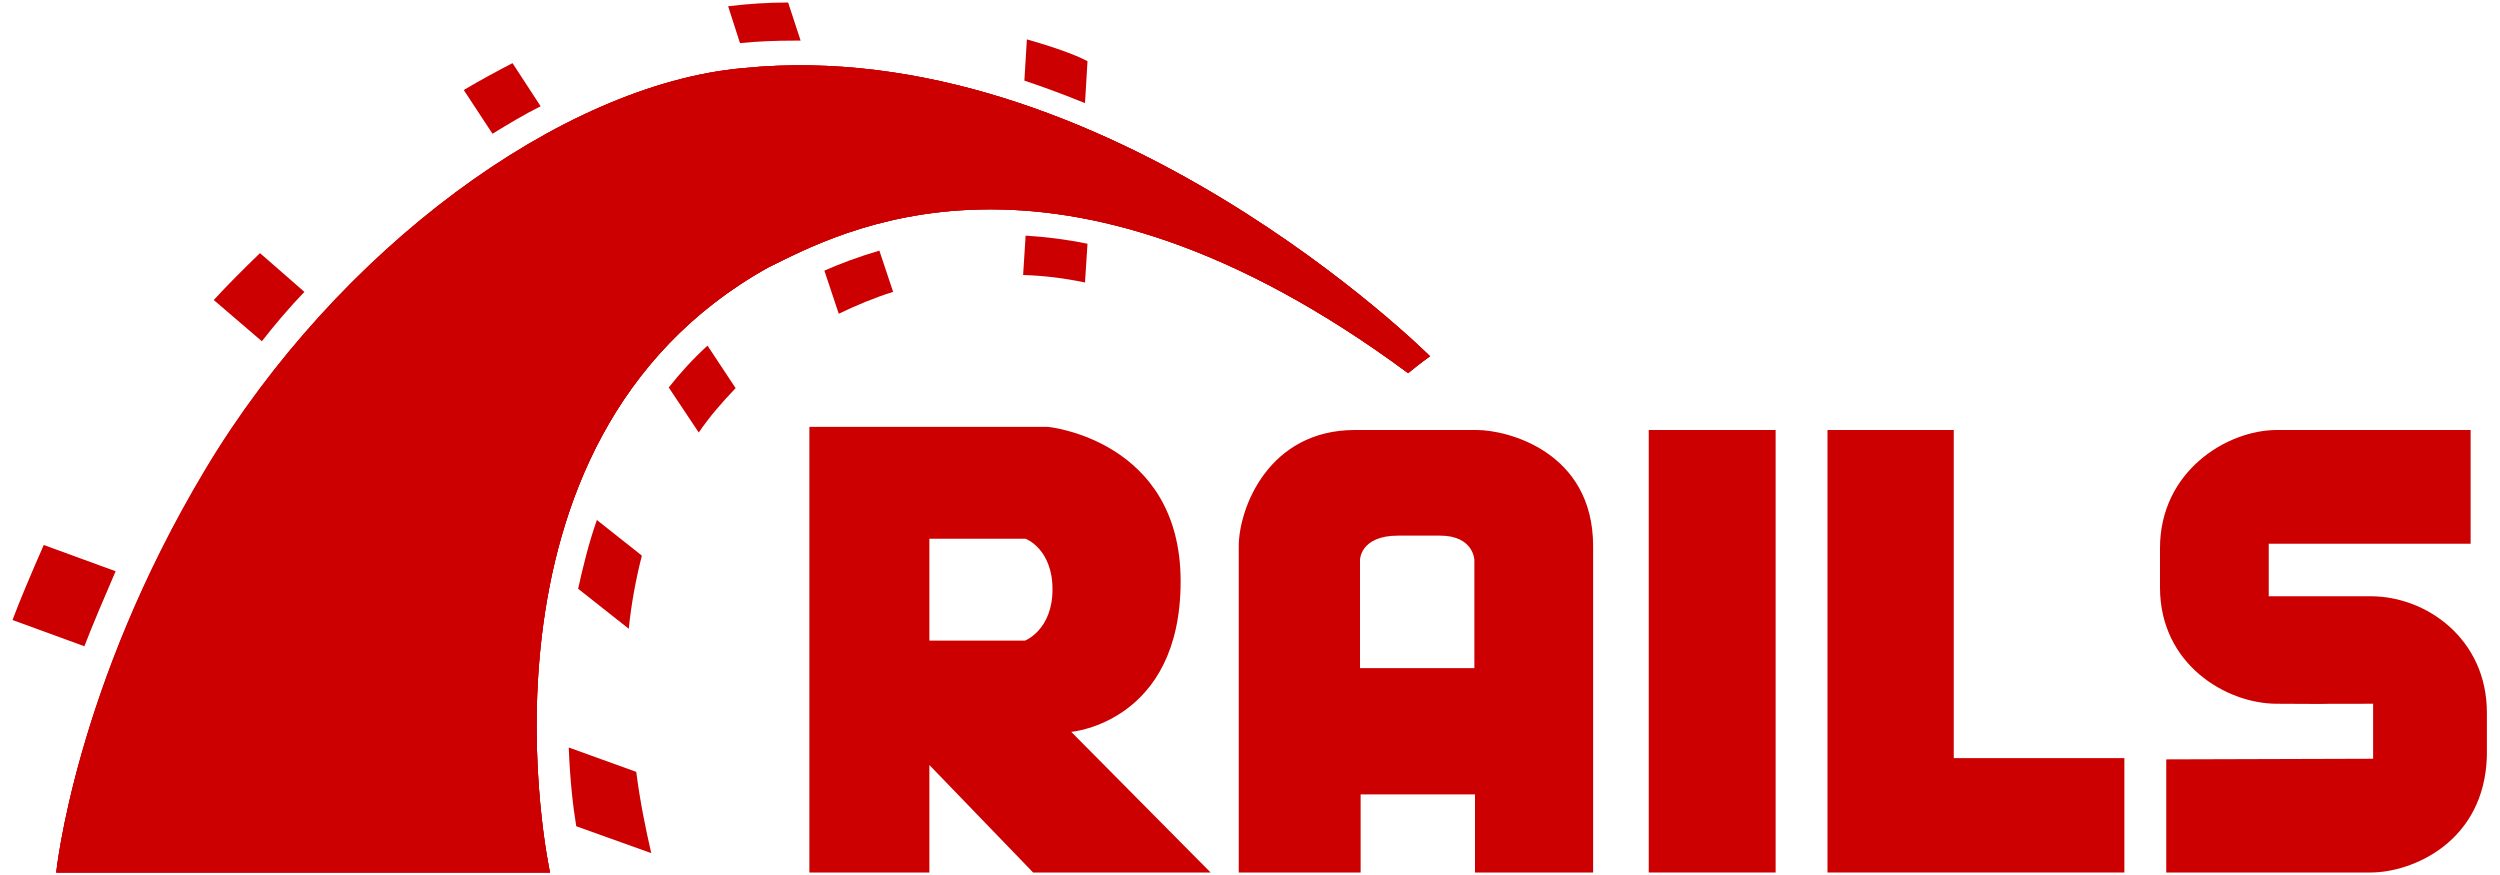
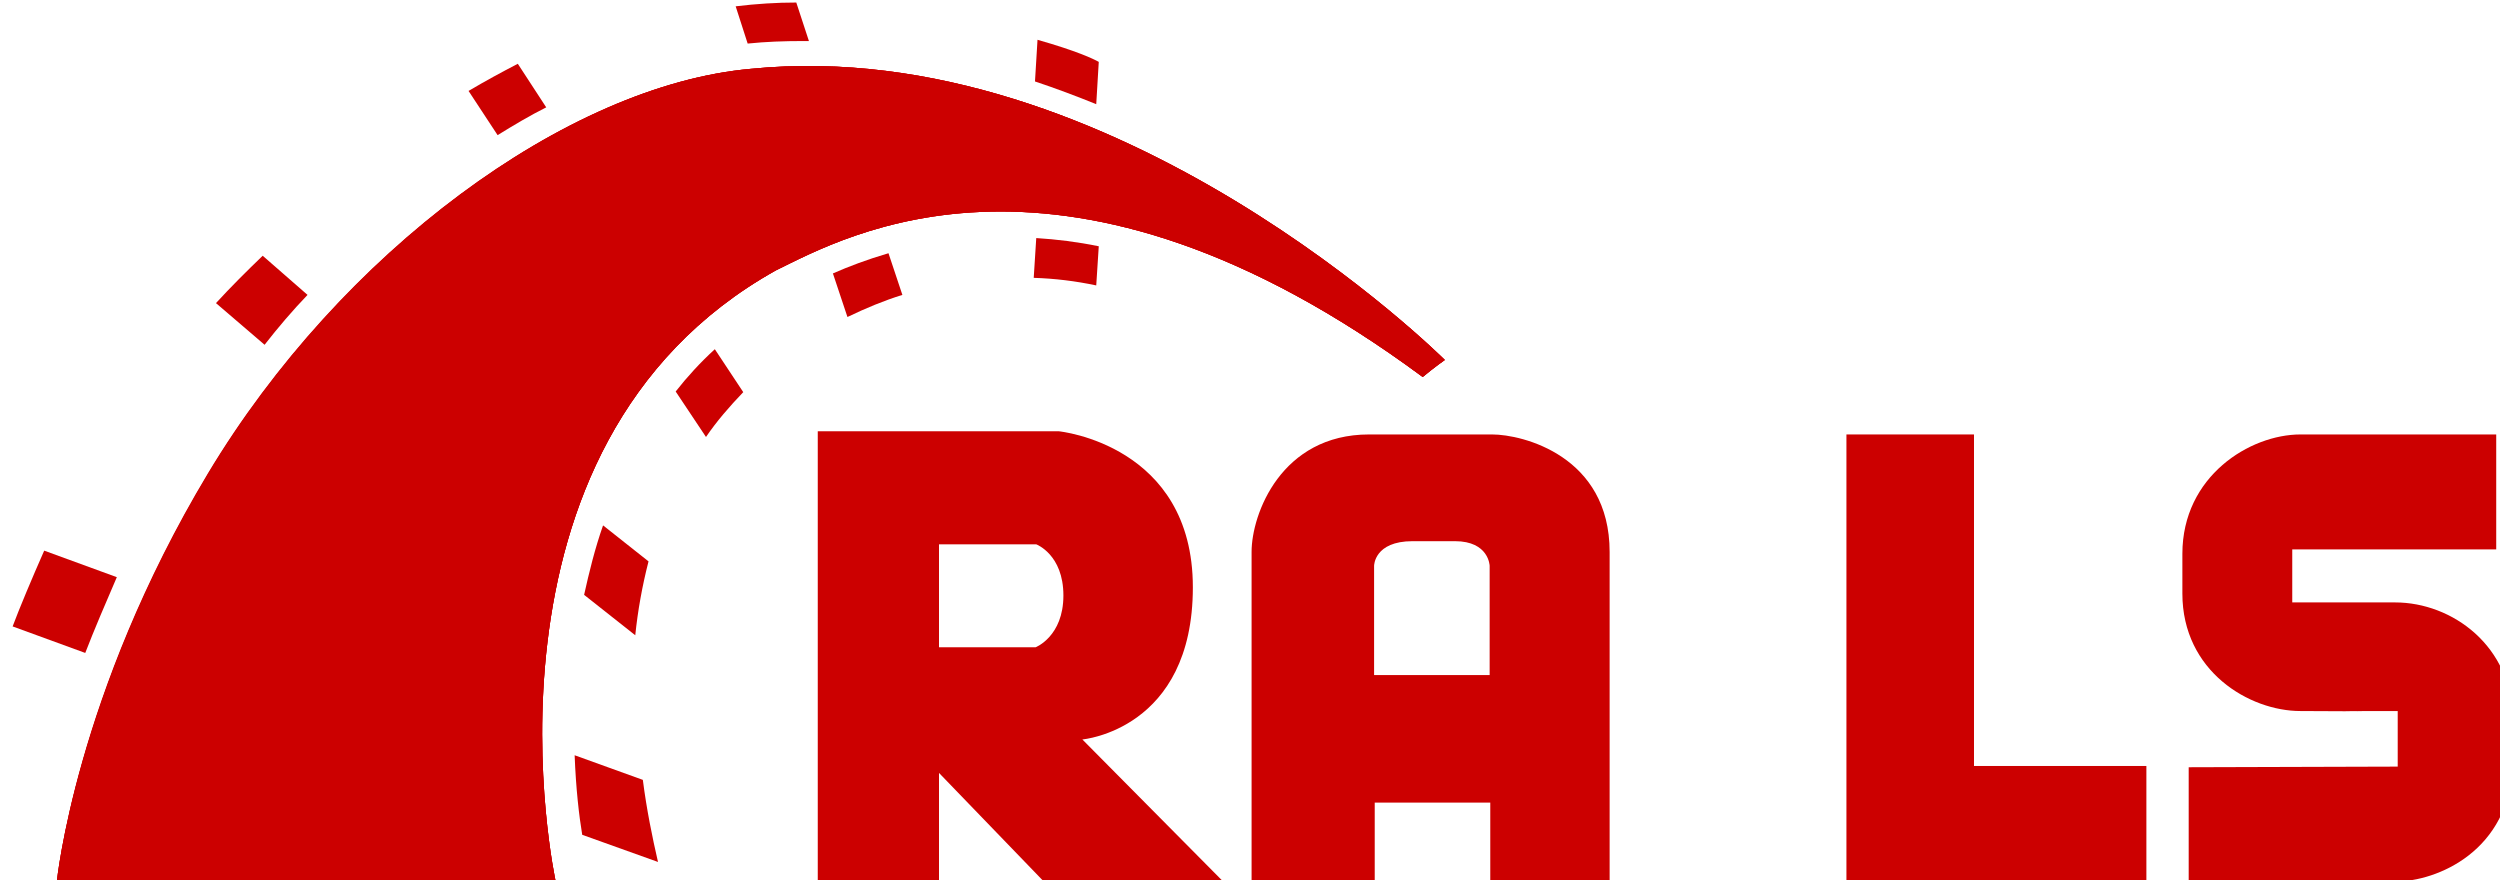
- <svg xmlns="http://www.w3.org/2000/svg" version="1.1" id="Layer_1" x="0px" y="0px" viewBox="0 0 400 140" enable-background="new 0 0 400 140" xml:space="preserve">
+ <svg xmlns="http://www.w3.org/2000/svg" version="1.1" id="Layer_1">
  <style>.a{fill:#c00;}</style>
  <g>
    <path class="a" d="M346.6,121.5v18.1c0,0,23.4,0,32.7,0c6.7,0,18.2-4.9,18.6-18.6c0-0.6,0-6.5,0-7c0-11.7-9.6-18.6-18.6-18.6   c-4.2,0-16.3,0-16.3,0V87l32.3,0V68.8c0,0-22.2,0-31,0c-8,0-18.7,6.6-18.7,18.9c0,1.2,0,5.2,0,6.3c0,12.3,10.6,18.6,18.7,18.6   c22.5,0.1-5.4,0,15.4,0c0,8.8,0,8.8,0,8.8" />
    <path class="a" d="M171.4,117.1c0,0,17.5-1.5,17.5-24.1s-21.2-24.7-21.2-24.7h-38.2v71.3h19.2v-17.2l16.6,17.2h28.4   L171.4,117.1z M164,102.5h-15.3V86.2h15.4c0,0,4.3,1.6,4.3,8.1S164,102.5,164,102.5z" />
    <path class="a" d="M236.3,68.8c-4.9,0-5.6,0-19.5,0c-13.9,0-18.6,12.6-18.6,18.6c0,13,0,52.2,0,52.2h19.5v-12.5H236v12.5h18.9   c0,0,0-38.5,0-52.2C254.9,72.2,241.1,68.8,236.3,68.8z M236,106.9h-18.4V89.6c0,0,0-3.9,6.1-3.9c5.6,0,1,0,6.7,0   c5.4,0,5.5,3.9,5.5,3.9V106.9z" />
-     <rect x="263.8" y="68.8" class="a" width="20.3" height="70.8" />
+     <rect x="263.8" y="68.8" class="a" />
    <polygon class="a" points="312.6,121.3 312.6,68.8 292.4,68.8 292.4,121.3 292.4,139.6 312.6,139.6 339.9,139.6 339.9,121.3     " />
    <path class="a" d="M9,139.6h79c0,0-15.1-68.9,34.9-96.8c10.9-5.3,45.6-25.1,102.4,16.9c1.8-1.5,3.5-2.7,3.5-2.7   S176.8,5.1,118.9,10.9C89.8,13.5,54,40,33,75S9,139.6,9,139.6z" />
    <path class="a" d="M9,139.6h79c0,0-15.1-68.9,34.9-96.8c10.9-5.3,45.6-25.1,102.4,16.9c1.8-1.5,3.5-2.7,3.5-2.7   S176.8,5.1,118.9,10.9C89.8,13.5,54,40,33,75S9,139.6,9,139.6z" />
    <path class="a" d="M9,139.6h79c0,0-15.1-68.9,34.9-96.8c10.9-5.3,45.6-25.1,102.4,16.9c1.8-1.5,3.5-2.7,3.5-2.7   S176.8,5.1,118.9,10.9C89.7,13.5,53.9,40,32.9,75S9,139.6,9,139.6z" />
    <path class="a" d="M173.6,16.5l0.4-6.7c-0.9-0.5-3.4-1.7-9.7-3.5l-0.4,6.6C167.2,14,170.4,15.2,173.6,16.5z" />
    <path class="a" d="M164.1,37.7l-0.4,6.3c3.3,0.1,6.6,0.5,9.9,1.2l0.4-6.2C170.6,38.3,167.3,37.9,164.1,37.7z" />
    <path class="a" d="M127.1,6.5c0.3,0,0.7,0,1,0l-2-6.1c-3.1,0-6.3,0.2-9.6,0.6l1.9,5.9C121.3,6.6,124.2,6.5,127.1,6.5z" />
    <path class="a" d="M131.9,43.3l2.3,6.9c2.9-1.4,5.8-2.6,8.7-3.5l-2.2-6.6C137.3,41.1,134.4,42.2,131.9,43.3z" />
    <path class="a" d="M86.5,17L82,10.1c-2.5,1.3-5.1,2.7-7.8,4.3l4.6,7C81.4,19.8,83.9,18.3,86.5,17z" />
    <path class="a" d="M107,62l4.8,7.2c1.7-2.5,3.7-4.8,5.9-7.1l-4.5-6.8C110.9,57.4,108.8,59.7,107,62z" />
    <path class="a" d="M92.5,94.2l8.1,6.4c0.4-3.9,1.1-7.8,2.1-11.7l-7.2-5.7C94.2,86.9,93.3,90.6,92.5,94.2z" />
    <path class="a" d="M48.7,46.7l-7.1-6.2c-2.6,2.5-5.1,5-7.4,7.5l7.7,6.6C44,51.9,46.3,49.2,48.7,46.7z" />
    <path class="a" d="M18.5,91.4L7,87.2c-1.9,4.3-4,9.3-5,12l11.5,4.2C14.8,100,16.9,95.1,18.5,91.4z" />
    <path class="a" d="M91,119.6c0.2,5.3,0.7,9.6,1.2,12.6l12,4.3c-0.9-3.9-1.8-8.3-2.4-13L91,119.6z" />
  </g>
</svg>
